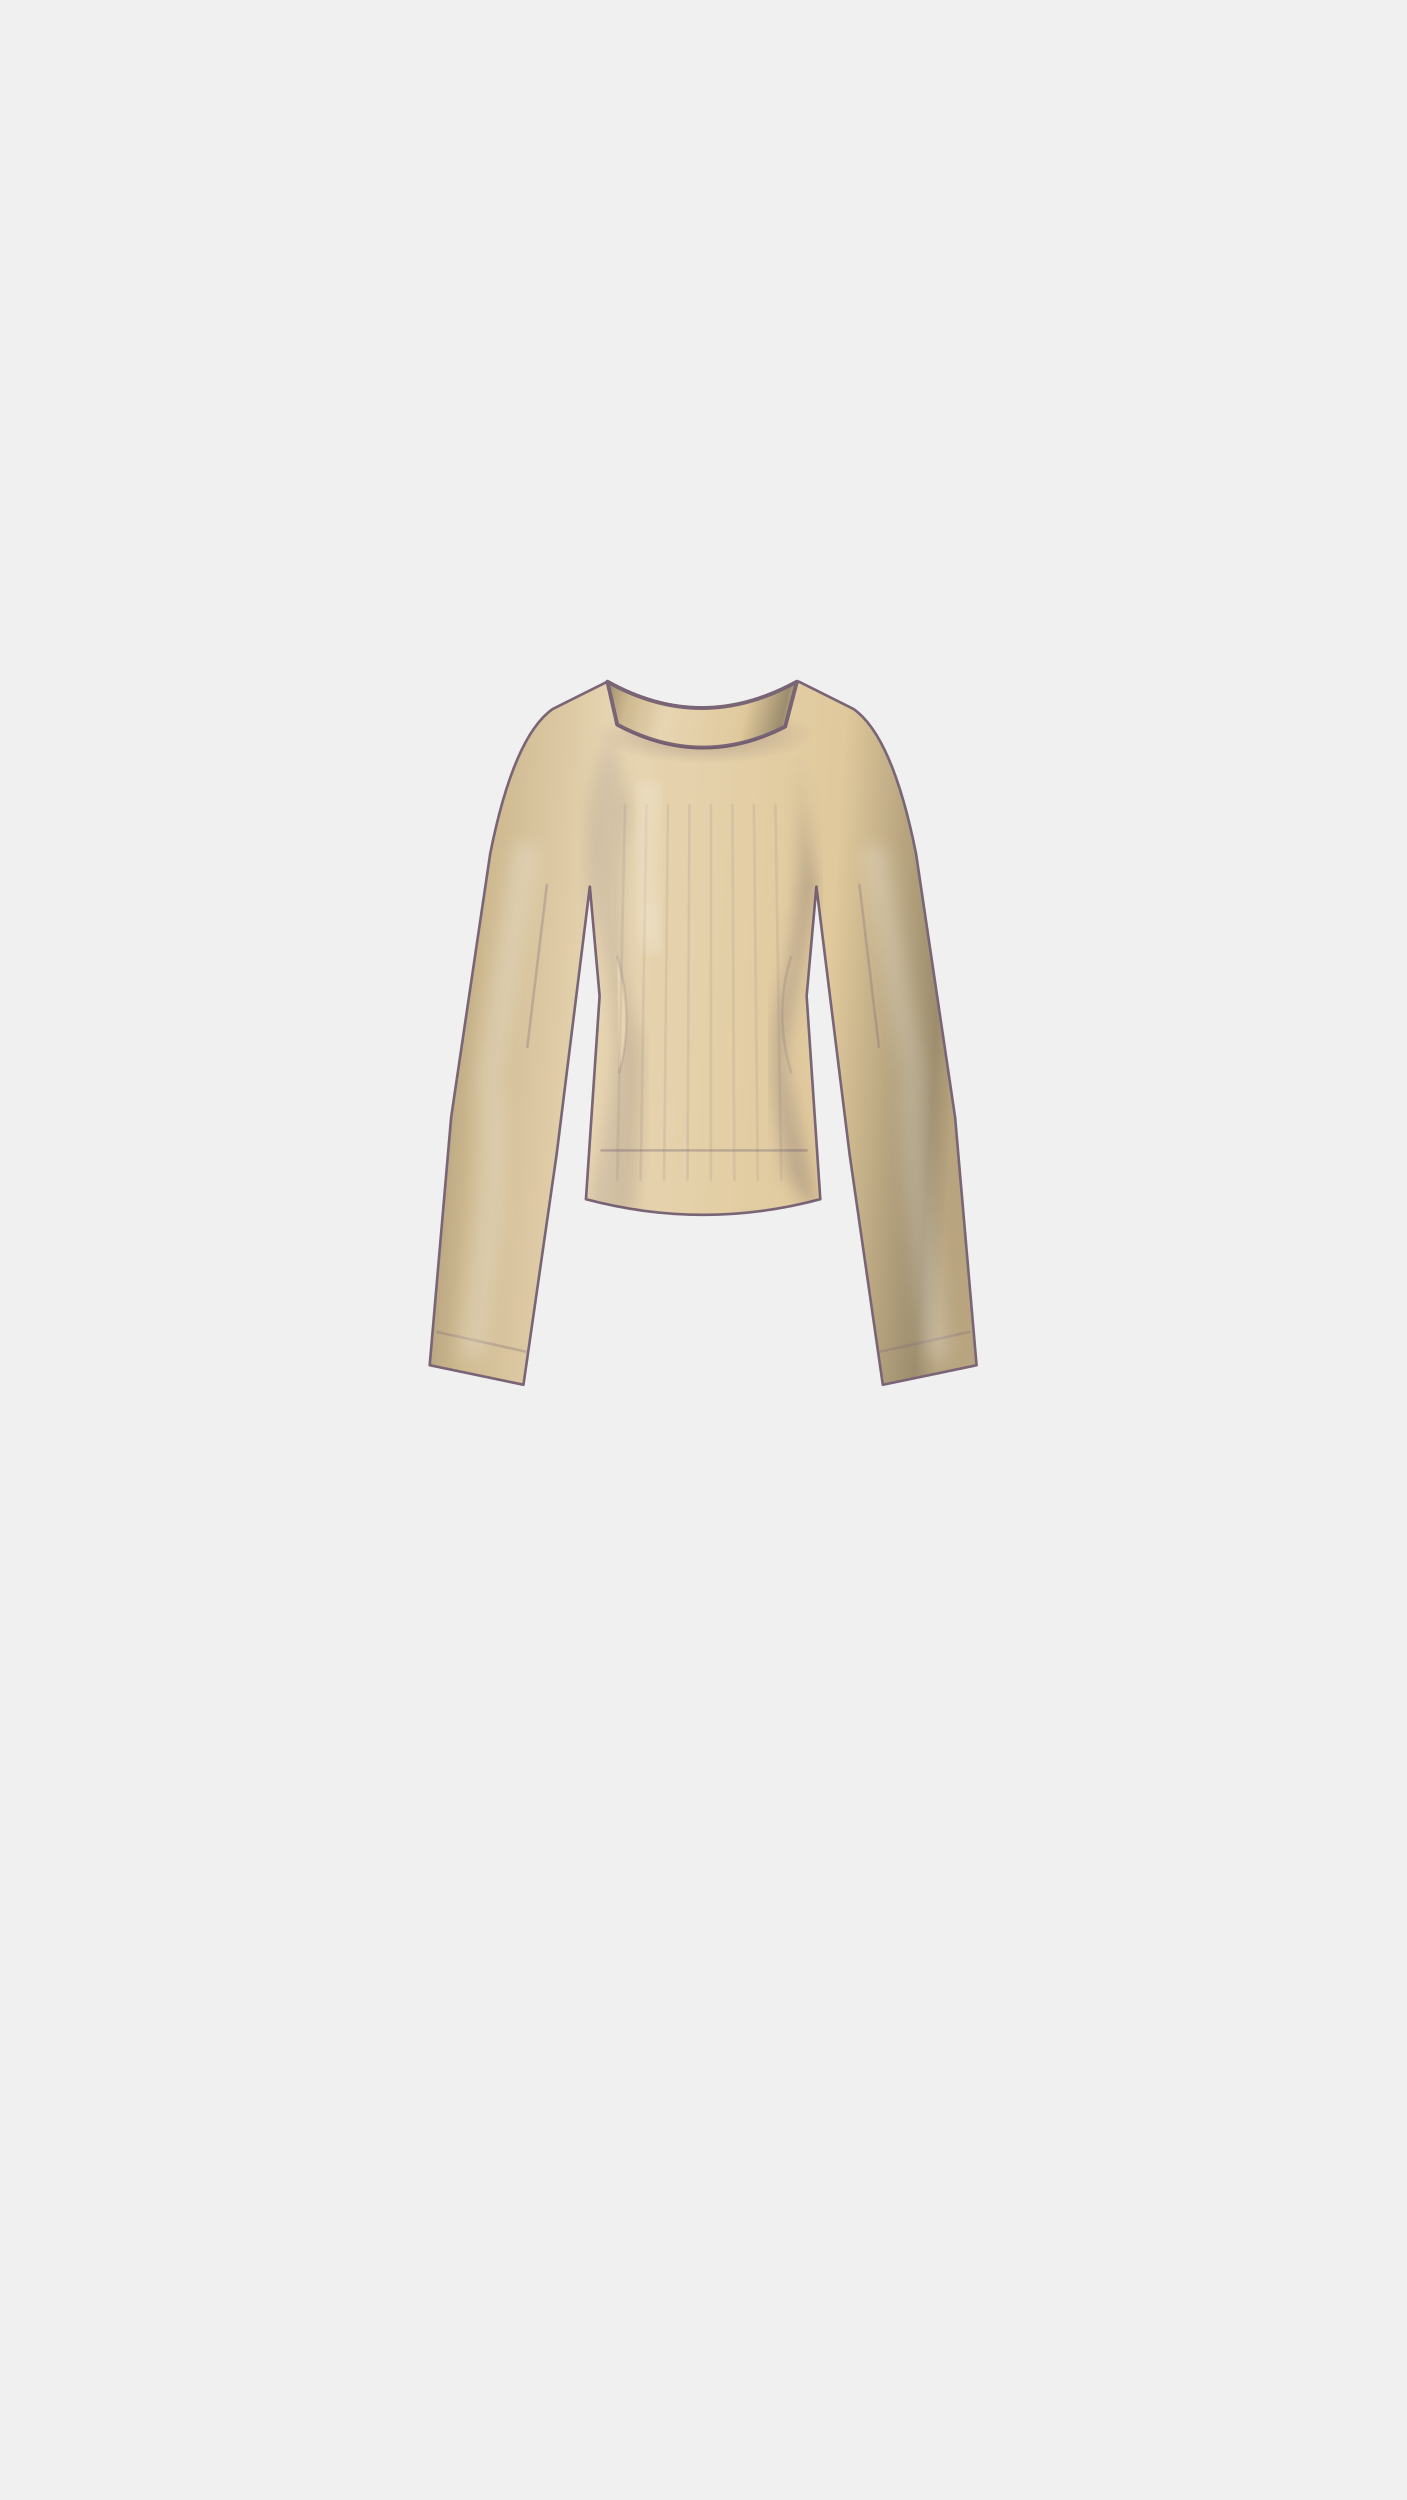
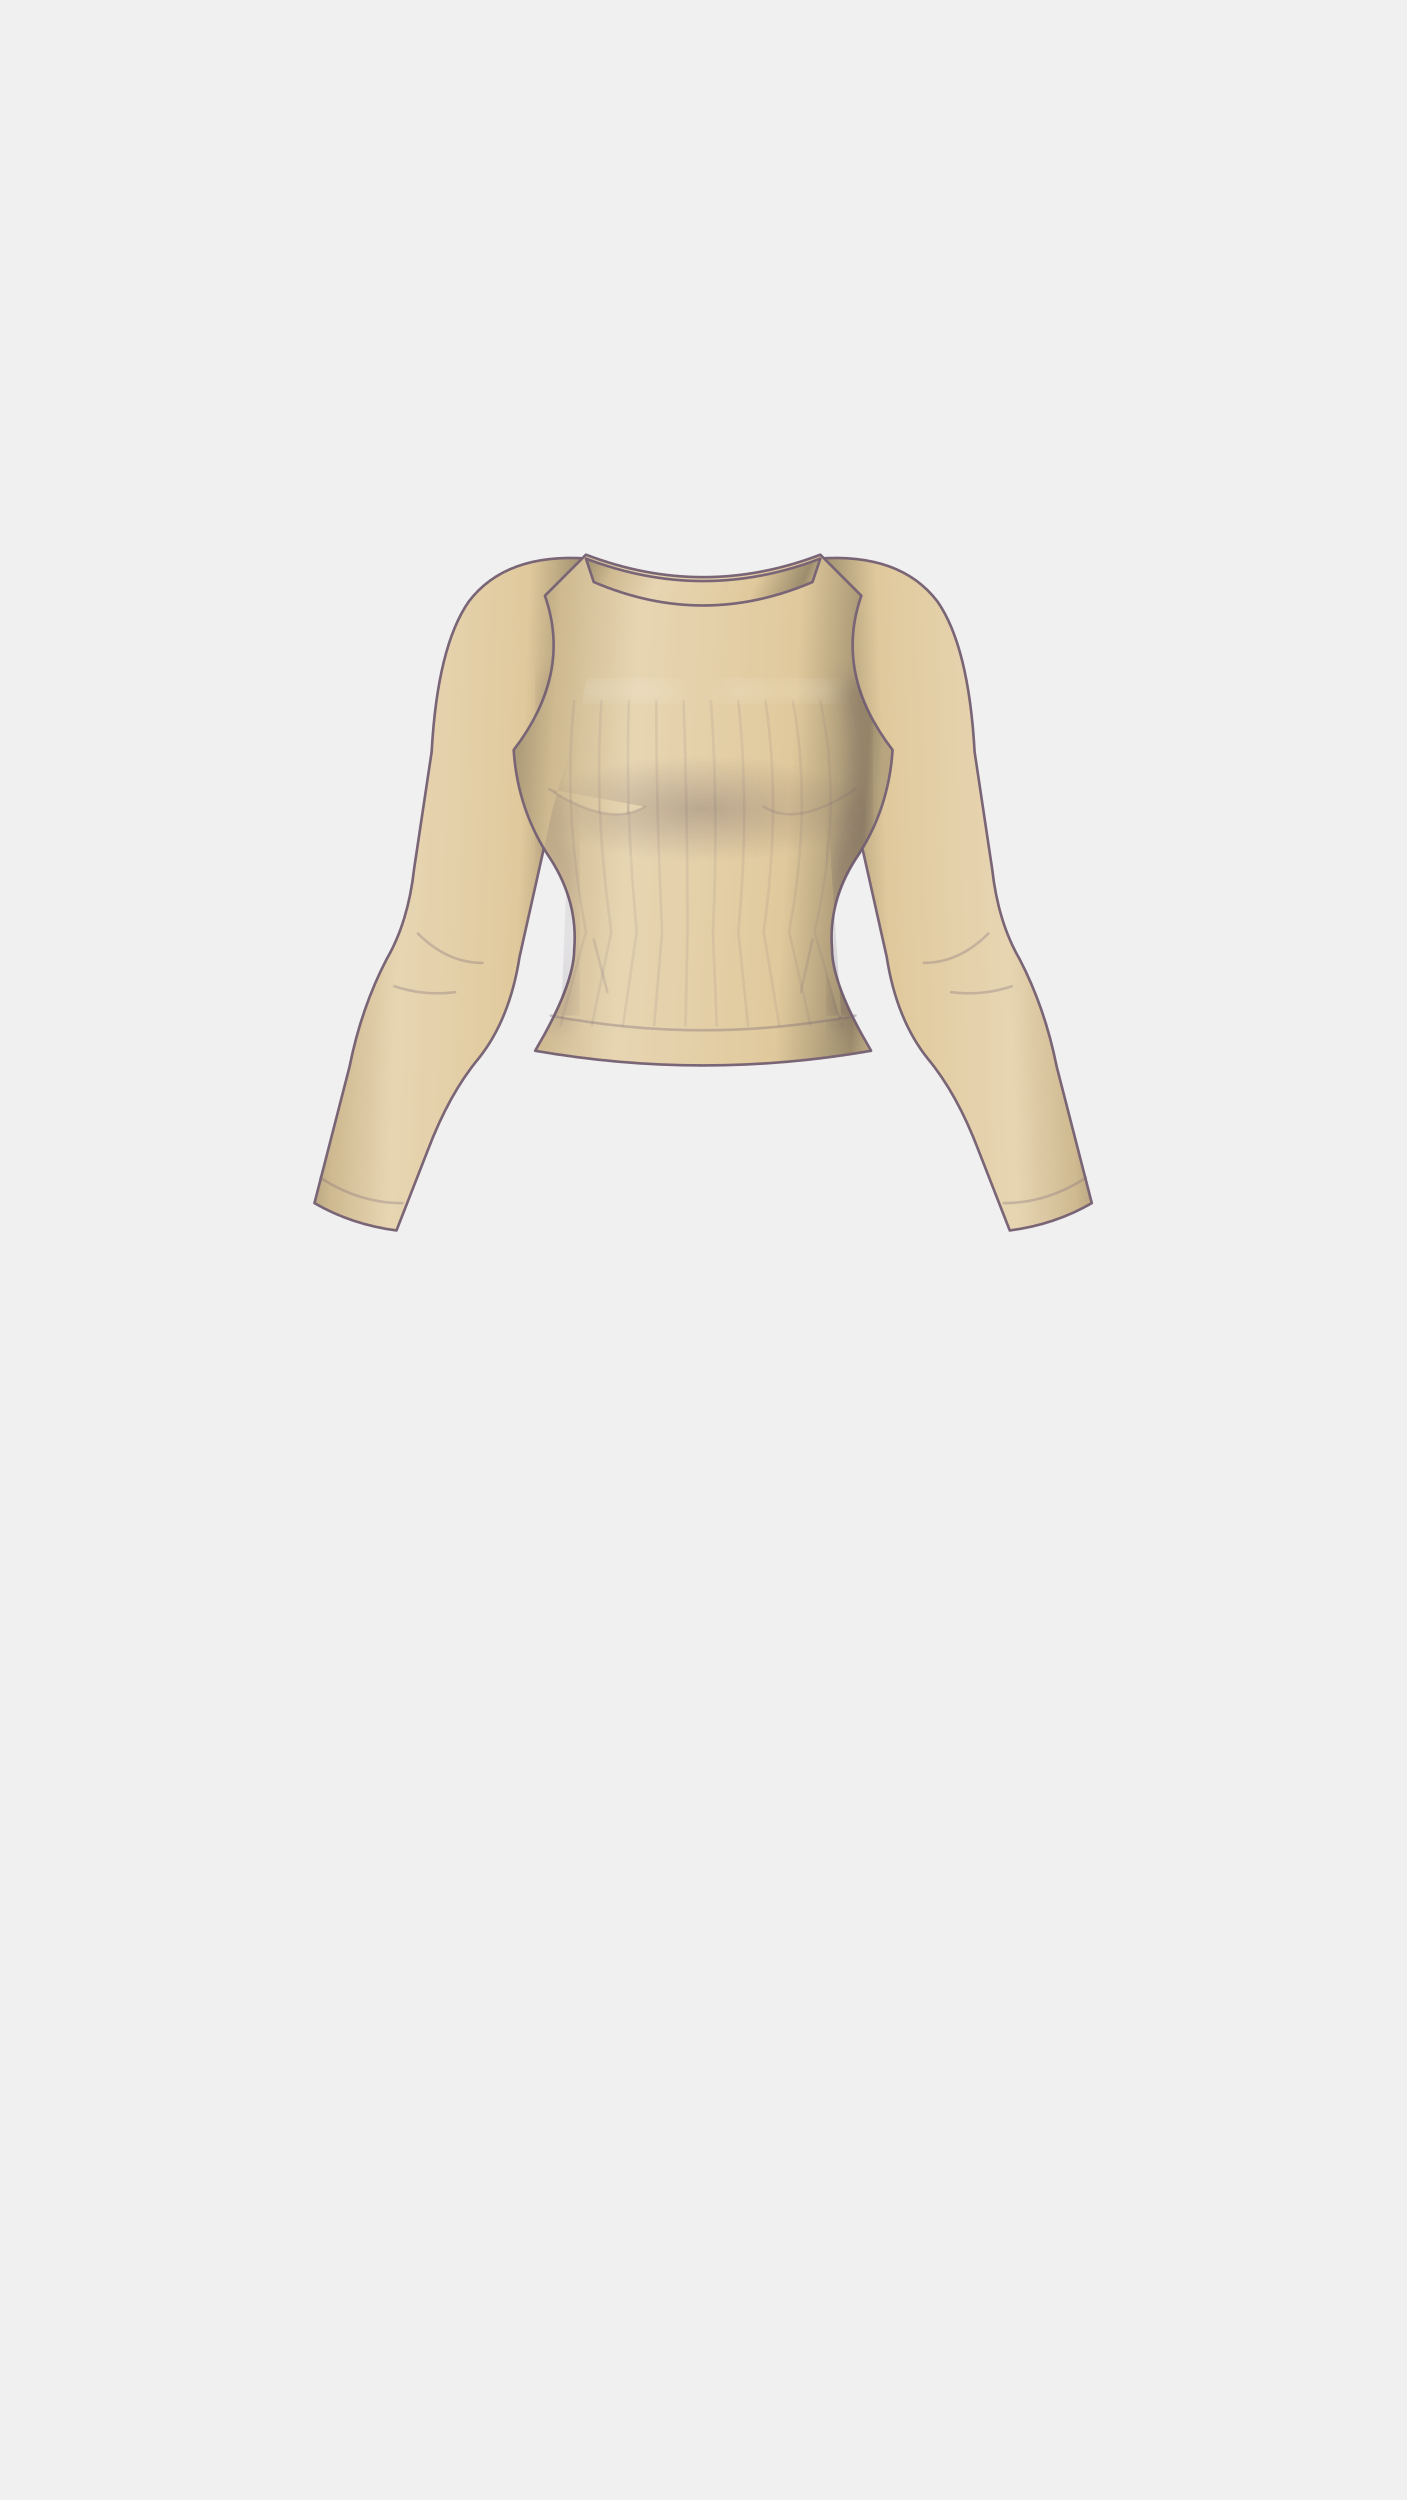
<svg xmlns="http://www.w3.org/2000/svg" width="720" height="1280" viewBox="0 0 720 1280" fill="none">
  <defs>
-     <linearGradient id="m4t438j-0" x1="0" y1="0" x2="1" y2=".08">
+     <linearGradient id="m1hfsm43-0" x1="0" y1="0" x2="1" y2=".08">
      <stop stop-color="#9f8f6f" />
      <stop offset=".13" stop-color="#ceb990" />
      <stop offset=".34" stop-color="#e7d5b2" />
      <stop offset=".53" stop-color="#e4d0a9" />
      <stop offset=".76" stop-color="#e0c99c" />
      <stop offset=".96" stop-color="#9d8d6d" />
      <stop offset="1" stop-color="#b8a580" />
    </linearGradient>
-     <linearGradient id="m4t438j-1" x1="0" y1="0" x2="1" y2=".08">
-       <stop stop-color="#221728" />
-       <stop offset=".13" stop-color="#2c1d34" />
-       <stop offset=".34" stop-color="#5e5165" />
-       <stop offset=".53" stop-color="#4b3d53" />
-       <stop offset=".76" stop-color="#302039" />
-       <stop offset=".96" stop-color="#221628" />
-       <stop offset="1" stop-color="#271a2f" />
-     </linearGradient>
  </defs>
  <g stroke="#796576" stroke-width="1.35" stroke-linecap="round" stroke-linejoin="round">
    <defs>
      <clipPath id="cloth-clip">
-         <path d="M311 349 L283 363 Q263 377 251 437 L231 572 L220 699 L268 709 L285 591 L302 454 L307 510 L300 614 Q360 630 420 614 L413 510 L418 454 L435 591 L452 709 L500 699 L489 572 L469 437 Q457 377 437 363 L409 349 Q360 376 311 349Z" fill="url(#m4t438j-0)" />
-         <path d="M311 349 Q359 376 408 349 L402 372 Q359 394 316 371Z" fill="url(#m4t438j-0)" stroke-width="2" />
-         <path d="M224 682 L269 692 M451 692 L496 682 M280 453 L270 536 M440 453 L450 536" stroke="#796576" opacity="0.3" />
-         <path d="M320 412 L316 604" stroke="#796576" opacity="0.13" />
-         <path d="M331 412 L328 604" stroke="#796576" opacity="0.13" />
-         <path d="M342 412 L340 604" stroke="#796576" opacity="0.13" />
-         <path d="M353 412 L352 604" stroke="#796576" opacity="0.13" />
-         <path d="M364 412 L364 604" stroke="#796576" opacity="0.13" />
-         <path d="M375 412 L376 604" stroke="#796576" opacity="0.13" />
-         <path d="M386 412 L388 604" stroke="#796576" opacity="0.13" />
-         <path d="M397 412 L400 604" stroke="#796576" opacity="0.13" />
-         <path d="M308 589 L413 589" stroke="#796576" opacity="0.35" />
-         <path d="M316 490 Q325 521 317 549 M405 490 Q396 519 405 549" stroke="#796576" opacity="0.18" />
+         <path d="M301 286 Q259 283 240 308 Q224 331 221 385 L212 445 Q209 472 198 491 Q185 516 179 546 L161 616 Q180 627 203 630 L219 589 Q230 560 245 542 Q261 522 266 490 L283 414 Q296 369 305 328Z" fill="url(#m1hfsm43-0)" />
+         <path d="M164 603 Q184 616 206 616 M214 478 Q229 493 247 493 M202 505 Q217 510 233 508" stroke="#796576" opacity="0.3" />
+         <g transform="translate(720 0) scale(-1 1)">
+           <path d="M301 286 Q259 283 240 308 Q224 331 221 385 L212 445 Q209 472 198 491 Q185 516 179 546 L161 616 Q180 627 203 630 L219 589 Q230 560 245 542 Q261 522 266 490 L283 414 Q296 369 305 328Z" fill="url(#m1hfsm43-0)" />
+           <path d="M164 603 Q184 616 206 616 M214 478 Q229 493 247 493 M202 505 Q217 510 233 508" stroke="#796576" opacity="0.3" />
+         </g>
+         <path d="M300 284 Q360 307 420 284 L441 305 Q427 345 457 384 Q455 415 438 440 Q424 462 426 486 Q426 504 446 538 Q360 553 274 538 Q294 504 294 486 Q296 462 282 440 Q265 415 263 384 Q293 345 279 305Z" fill="url(#m1hfsm43-0)" />
+         <path d="M300 286 Q360 309 420 286 L416 298 Q360 322 304 298Z" fill="url(#m1hfsm43-0)" />
+         <path d="M294 359 Q288 414 300 477 L287 525" stroke="#796576" opacity="0.12" />
+         <path d="M308 359 Q304 414 313 477 L303 525" stroke="#796576" opacity="0.12" />
+         <path d="M322 359 Q320 414 326 477 L319 525" stroke="#796576" opacity="0.12" />
+         <path d="M336 359 Q336 414 339 477 L335 525" stroke="#796576" opacity="0.12" />
+         <path d="M350 359 Q352 414 352 477 L351 525" stroke="#796576" opacity="0.12" />
+         <path d="M364 359 Q368 414 365 477 L367 525" stroke="#796576" opacity="0.12" />
+         <path d="M378 359 Q384 414 378 477 L383 525" stroke="#796576" opacity="0.12" />
+         <path d="M392 359 Q400 414 391 477 L399 525" stroke="#796576" opacity="0.12" />
+         <path d="M406 359 Q416 414 404 477 L415 525" stroke="#796576" opacity="0.12" />
+         <path d="M420 359 Q432 414 417 477 L431 525" stroke="#796576" opacity="0.12" />
+         <path d="M282 520 Q360 535 438 520" stroke="#796576" opacity="0.35" />
+         <path d="M281 404 Q312 424 330 413 M438 404 Q408 424 391 413 M304 481 L311 508 M416 481 L410 508" stroke="#796576" opacity="0.18" />
      </clipPath>
      <linearGradient id="cloth-round">
-         <stop stop-color="#302039" stop-opacity=".24" />
-         <stop offset=".3" stop-color="#fff" stop-opacity=".27" />
-         <stop offset=".58" stop-color="#fff" stop-opacity="0" />
-         <stop offset=".87" stop-color="#302039" stop-opacity=".26" />
-         <stop offset="1" stop-color="#fff" stop-opacity=".1" />
+         <stop stop-color="#302039" stop-opacity=".19" />
+         <stop offset=".32" stop-color="#fff" stop-opacity=".22" />
+         <stop offset=".6" stop-color="#fff" stop-opacity="0" />
+         <stop offset="1" stop-color="#302039" stop-opacity=".18" />
      </linearGradient>
-       <radialGradient id="cloth-occlusion">
-         <stop stop-color="#46304a" stop-opacity=".3" />
-         <stop offset="1" stop-color="#46304a" stop-opacity="0" />
+       <radialGradient id="cloth-contact">
+         <stop stop-color="#392841" stop-opacity=".24" />
+         <stop offset="1" stop-color="#392841" stop-opacity="0" />
      </radialGradient>
      <filter id="cloth-soft">
-         <feGaussianBlur stdDeviation="4" />
+         <feGaussianBlur stdDeviation="6" />
      </filter>
    </defs>
-     <path d="M311 349 L283 363 Q263 377 251 437 L231 572 L220 699 L268 709 L285 591 L302 454 L307 510 L300 614 Q360 630 420 614 L413 510 L418 454 L435 591 L452 709 L500 699 L489 572 L469 437 Q457 377 437 363 L409 349 Q360 376 311 349Z" fill="url(#m4t438j-0)" />
-     <path d="M311 349 Q359 376 408 349 L402 372 Q359 394 316 371Z" fill="url(#m4t438j-0)" stroke-width="2" />
-     <path d="M224 682 L269 692 M451 692 L496 682 M280 453 L270 536 M440 453 L450 536" stroke="#796576" opacity="0.3" />
-     <path d="M320 412 L316 604" stroke="#796576" opacity="0.13" />
-     <path d="M331 412 L328 604" stroke="#796576" opacity="0.13" />
-     <path d="M342 412 L340 604" stroke="#796576" opacity="0.13" />
-     <path d="M353 412 L352 604" stroke="#796576" opacity="0.13" />
-     <path d="M364 412 L364 604" stroke="#796576" opacity="0.13" />
-     <path d="M375 412 L376 604" stroke="#796576" opacity="0.13" />
-     <path d="M386 412 L388 604" stroke="#796576" opacity="0.13" />
-     <path d="M397 412 L400 604" stroke="#796576" opacity="0.13" />
-     <path d="M308 589 L413 589" stroke="#796576" opacity="0.35" />
-     <path d="M316 490 Q325 521 317 549 M405 490 Q396 519 405 549" stroke="#796576" opacity="0.18" />
+     <path d="M301 286 Q259 283 240 308 Q224 331 221 385 L212 445 Q209 472 198 491 Q185 516 179 546 L161 616 Q180 627 203 630 L219 589 Q230 560 245 542 Q261 522 266 490 L283 414 Q296 369 305 328Z" fill="url(#m1hfsm43-0)" />
+     <path d="M164 603 Q184 616 206 616 M214 478 Q229 493 247 493 M202 505 Q217 510 233 508" stroke="#796576" opacity="0.3" />
+     <g transform="translate(720 0) scale(-1 1)">
+       <path d="M301 286 Q259 283 240 308 Q224 331 221 385 L212 445 Q209 472 198 491 Q185 516 179 546 L161 616 Q180 627 203 630 L219 589 Q230 560 245 542 Q261 522 266 490 L283 414 Q296 369 305 328Z" fill="url(#m1hfsm43-0)" />
+       <path d="M164 603 Q184 616 206 616 M214 478 Q229 493 247 493 M202 505 Q217 510 233 508" stroke="#796576" opacity="0.3" />
+     </g>
+     <path d="M300 284 Q360 307 420 284 L441 305 Q427 345 457 384 Q455 415 438 440 Q424 462 426 486 Q426 504 446 538 Q360 553 274 538 Q294 504 294 486 Q296 462 282 440 Q265 415 263 384 Q293 345 279 305Z" fill="url(#m1hfsm43-0)" />
+     <path d="M300 286 Q360 309 420 286 L416 298 Q360 322 304 298Z" fill="url(#m1hfsm43-0)" />
+     <path d="M294 359 Q288 414 300 477 L287 525" stroke="#796576" opacity="0.12" />
+     <path d="M308 359 Q304 414 313 477 L303 525" stroke="#796576" opacity="0.12" />
+     <path d="M322 359 Q320 414 326 477 L319 525" stroke="#796576" opacity="0.12" />
+     <path d="M336 359 Q336 414 339 477 L335 525" stroke="#796576" opacity="0.12" />
+     <path d="M350 359 Q352 414 352 477 L351 525" stroke="#796576" opacity="0.12" />
+     <path d="M364 359 Q368 414 365 477 L367 525" stroke="#796576" opacity="0.12" />
+     <path d="M378 359 Q384 414 378 477 L383 525" stroke="#796576" opacity="0.12" />
+     <path d="M392 359 Q400 414 391 477 L399 525" stroke="#796576" opacity="0.12" />
+     <path d="M406 359 Q416 414 404 477 L415 525" stroke="#796576" opacity="0.12" />
+     <path d="M420 359 Q432 414 417 477 L431 525" stroke="#796576" opacity="0.12" />
+     <path d="M282 520 Q360 535 438 520" stroke="#796576" opacity="0.35" />
+     <path d="M281 404 Q312 424 330 413 M438 404 Q408 424 391 413 M304 481 L311 508 M416 481 L410 508" stroke="#796576" opacity="0.18" />
    <g data-material="cloth-volume" clip-path="url(#cloth-clip)">
-       <path d="M313 374 Q292 420 306 481 Q320 526 310 573 L299 628 L324 628 Q330 562 329 536 Q311 477 323 415Z" fill="url(#m4t438j-1)" stroke="none" opacity=".13" filter="url(#cloth-soft)" />
-       <path d="M408 386 Q414 445 402 498 Q389 537 403 602 L419 623 L402 541 L418 455Z" fill="url(#m4t438j-1)" stroke="none" opacity=".24" filter="url(#cloth-soft)" />
-       <path d="M330 406 Q320 457 338 482" fill="none" stroke="#fff" stroke-width="16" opacity=".22" filter="url(#cloth-soft)" />
-       <path d="M269 438 L251 550 Q256 600 242 689 M448 439 L468 550 Q467 601 479 690" fill="none" stroke="#fff" stroke-width="14" opacity=".2" filter="url(#cloth-soft)" />
-       <ellipse cx="361" cy="376" rx="55" ry="15" fill="url(#cloth-occlusion)" stroke="none" />
+       <path d="M281 353 Q269 397 286 437 Q304 469 286 520" fill="none" stroke="#392841" stroke-width="14" opacity=".15" filter="url(#cloth-soft)" />
+       <path d="M440 354 Q452 397 434 437 Q417 474 433 519" fill="none" stroke="#392841" stroke-width="16" opacity=".22" filter="url(#cloth-soft)" />
+       <path d="M297 357 Q315 340 341 359 M376 356 Q400 340 422 358" fill="none" stroke="#fff" stroke-width="14" opacity=".2" filter="url(#cloth-soft)" />
+       <ellipse cx="360" cy="414" rx="85" ry="27" fill="url(#cloth-contact)" stroke="none" />
    </g>
  </g>
</svg>
